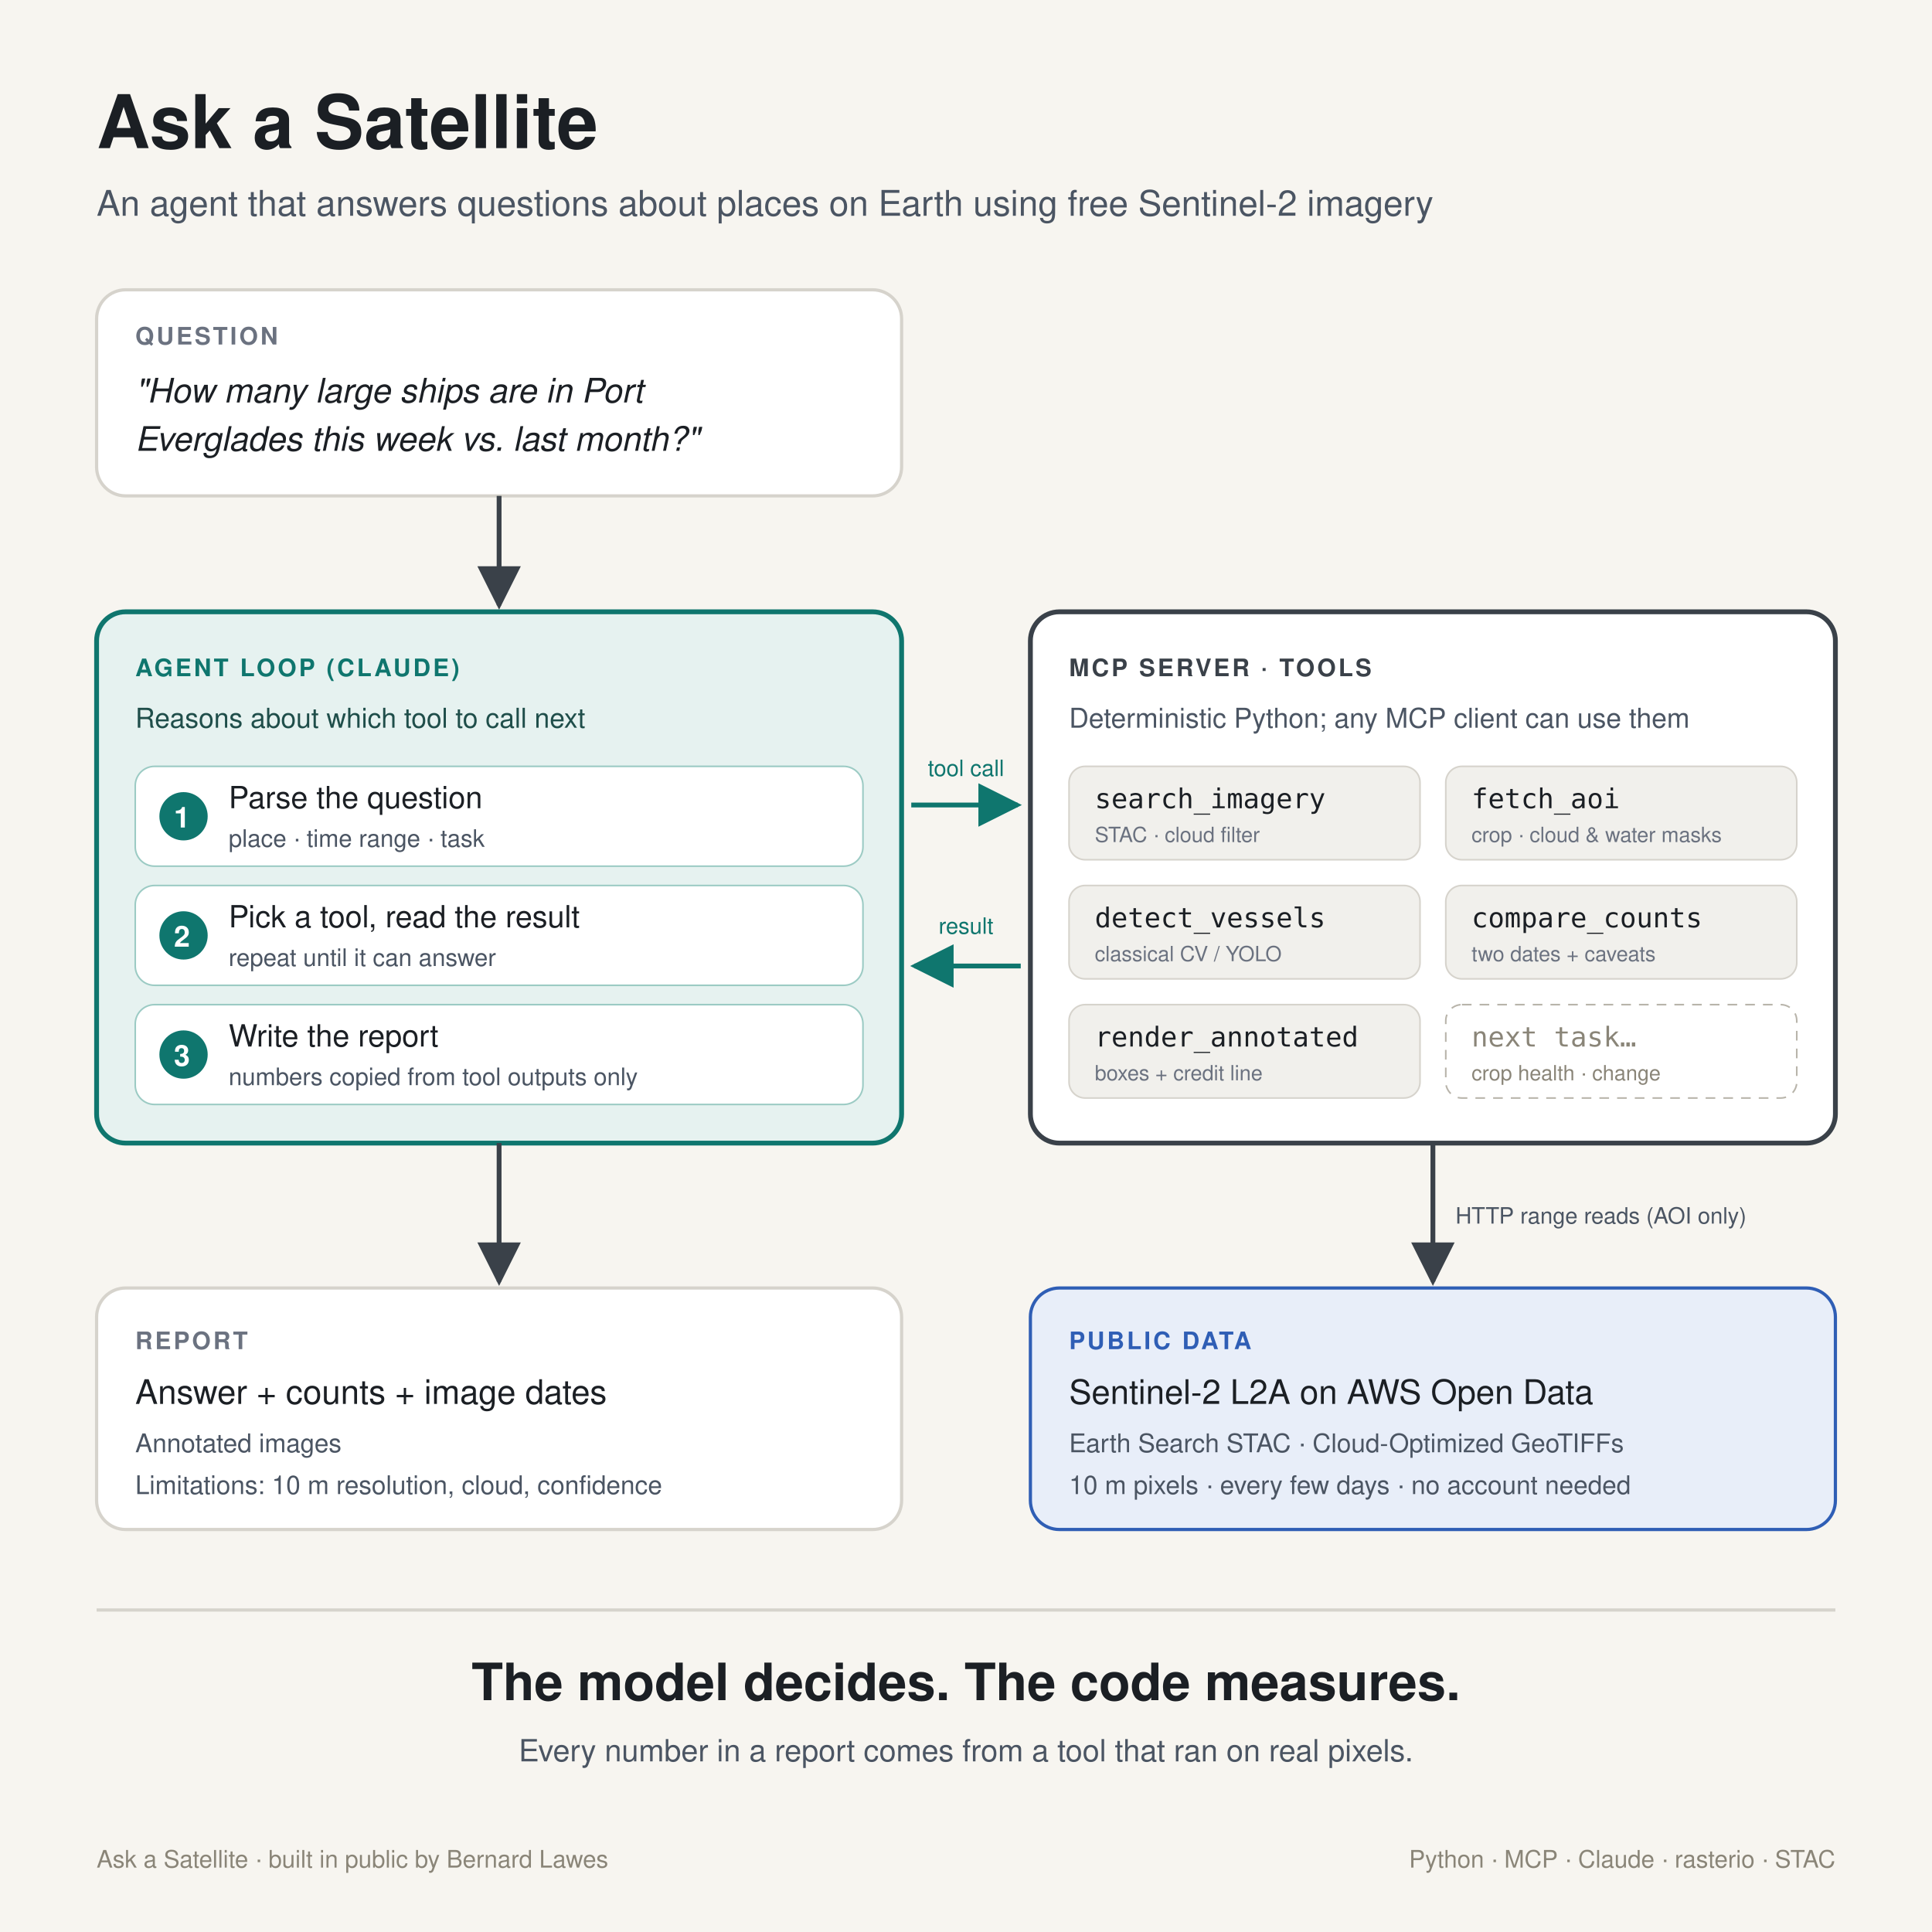
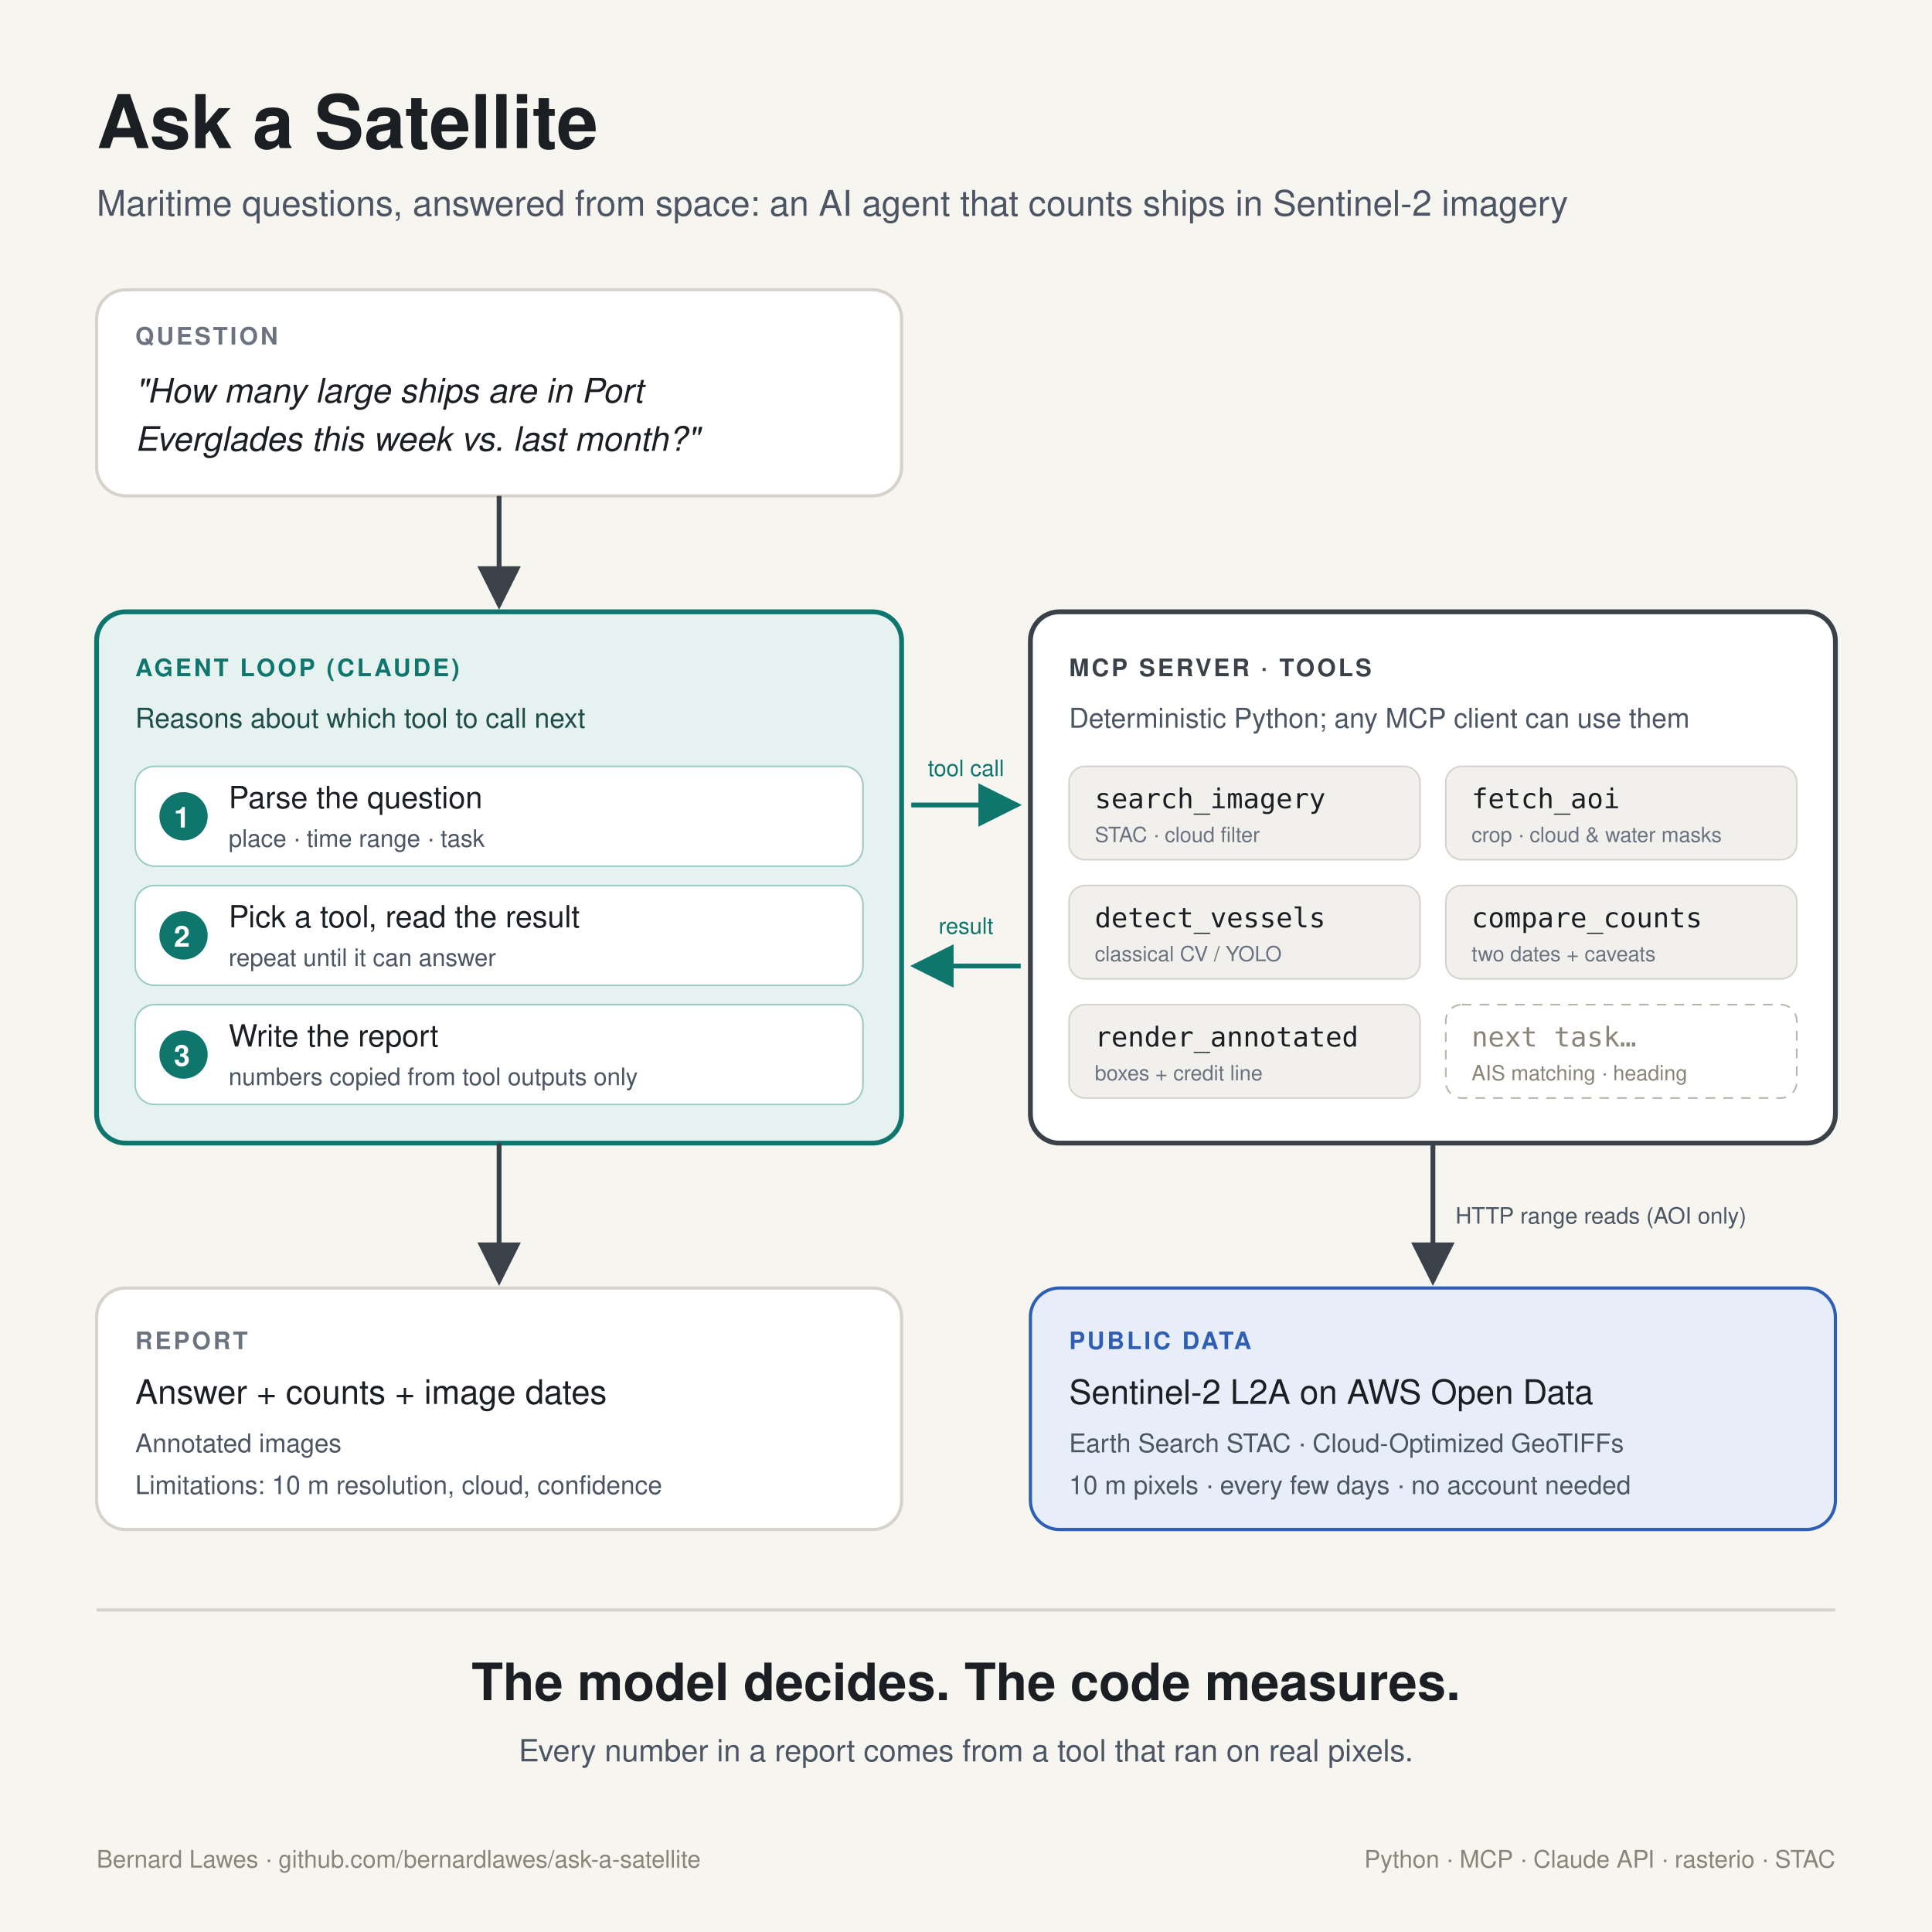
<svg xmlns="http://www.w3.org/2000/svg" viewBox="0 0 1200 1200" width="1200" height="1200" font-family="Segoe UI, Helvetica, Arial, sans-serif">
  <defs>
    <marker id="arrow" viewBox="0 0 10 10" refX="9" refY="5" markerWidth="9" markerHeight="9" orient="auto-start-reverse">
      <path d="M0,0 L10,5 L0,10 z" fill="#3A4149" />
    </marker>
    <marker id="arrowA" viewBox="0 0 10 10" refX="9" refY="5" markerWidth="9" markerHeight="9" orient="auto-start-reverse">
      <path d="M0,0 L10,5 L0,10 z" fill="#0F766E" />
    </marker>
  </defs>
  <rect width="1200" height="1200" fill="#F7F5F0" />
  <text x="60" y="92" font-size="46" font-weight="700" fill="#1B1F24">Ask a Satellite</text>
-   <text x="60" y="134" font-size="22" fill="#4B5563">An agent that answers questions about places on Earth using free Sentinel-2 imagery</text>
+   <text x="60" y="134" font-size="22" fill="#4B5563">Maritime questions, answered from space: an AI agent that counts ships in Sentinel-2 imagery</text>
  <rect x="60" y="180" width="500" height="128" rx="18" fill="#FFFFFF" stroke="#D6D3CC" stroke-width="2" />
  <text x="84" y="214" font-size="15" font-weight="700" fill="#6B7280" letter-spacing="1.5">QUESTION</text>
  <text x="84" y="250" font-size="21" fill="#1B1F24" font-style="italic">"How many large ships are in Port</text>
  <text x="84" y="280" font-size="21" fill="#1B1F24" font-style="italic">Everglades this week vs. last month?"</text>
  <line x1="310" y1="308" x2="310" y2="376" stroke="#3A4149" stroke-width="3" marker-end="url(#arrow)" />
  <rect x="60" y="380" width="500" height="330" rx="18" fill="#E6F2F0" stroke="#0F766E" stroke-width="3" />
  <text x="84" y="420" font-size="15" font-weight="700" fill="#0F766E" letter-spacing="1.5">AGENT LOOP (CLAUDE)</text>
  <text x="84" y="452" font-size="17" fill="#1F4E4A">Reasons about which tool to call next</text>
  <g font-size="19" fill="#1B1F24">
    <rect x="84" y="476" width="452" height="62" rx="12" fill="#FFFFFF" stroke="#9CCBC4" />
    <circle cx="114" cy="507" r="15" fill="#0F766E" />
    <text x="108" y="514" fill="#FFFFFF" font-weight="700" font-size="18">1</text>
    <text x="142" y="502">Parse the question</text>
    <text x="142" y="526" font-size="15" fill="#4B5563">place · time range · task</text>
    <rect x="84" y="550" width="452" height="62" rx="12" fill="#FFFFFF" stroke="#9CCBC4" />
    <circle cx="114" cy="581" r="15" fill="#0F766E" />
    <text x="108" y="588" fill="#FFFFFF" font-weight="700" font-size="18">2</text>
    <text x="142" y="576">Pick a tool, read the result</text>
    <text x="142" y="600" font-size="15" fill="#4B5563">repeat until it can answer</text>
    <rect x="84" y="624" width="452" height="62" rx="12" fill="#FFFFFF" stroke="#9CCBC4" />
    <circle cx="114" cy="655" r="15" fill="#0F766E" />
    <text x="108" y="662" fill="#FFFFFF" font-weight="700" font-size="18">3</text>
    <text x="142" y="650">Write the report</text>
    <text x="142" y="674" font-size="15" fill="#4B5563">numbers copied from tool outputs only</text>
  </g>
  <line x1="566" y1="500" x2="632" y2="500" stroke="#0F766E" stroke-width="3" marker-end="url(#arrowA)" />
  <line x1="634" y1="600" x2="568" y2="600" stroke="#0F766E" stroke-width="3" marker-end="url(#arrowA)" />
  <text x="600" y="482" font-size="14" fill="#0F766E" text-anchor="middle">tool call</text>
  <text x="600" y="580" font-size="14" fill="#0F766E" text-anchor="middle">result</text>
  <rect x="640" y="380" width="500" height="330" rx="18" fill="#FFFFFF" stroke="#3A4149" stroke-width="3" />
  <text x="664" y="420" font-size="15" font-weight="700" fill="#3A4149" letter-spacing="1.5">MCP SERVER · TOOLS</text>
  <text x="664" y="452" font-size="17" fill="#4B5563">Deterministic Python; any MCP client can use them</text>
  <g font-size="17" fill="#1B1F24" font-family="Consolas, Menlo, monospace">
    <rect x="664" y="476" width="218" height="58" rx="10" fill="#F1F0EC" stroke="#D6D3CC" />
    <text x="680" y="502">search_imagery</text>
    <text x="680" y="523" font-size="13" fill="#6B7280" font-family="Segoe UI, Helvetica, Arial, sans-serif">STAC · cloud filter</text>
    <rect x="898" y="476" width="218" height="58" rx="10" fill="#F1F0EC" stroke="#D6D3CC" />
    <text x="914" y="502">fetch_aoi</text>
    <text x="914" y="523" font-size="13" fill="#6B7280" font-family="Segoe UI, Helvetica, Arial, sans-serif">crop · cloud &amp; water masks</text>
    <rect x="664" y="550" width="218" height="58" rx="10" fill="#F1F0EC" stroke="#D6D3CC" />
    <text x="680" y="576">detect_vessels</text>
    <text x="680" y="597" font-size="13" fill="#6B7280" font-family="Segoe UI, Helvetica, Arial, sans-serif">classical CV / YOLO</text>
    <rect x="898" y="550" width="218" height="58" rx="10" fill="#F1F0EC" stroke="#D6D3CC" />
    <text x="914" y="576">compare_counts</text>
    <text x="914" y="597" font-size="13" fill="#6B7280" font-family="Segoe UI, Helvetica, Arial, sans-serif">two dates + caveats</text>
    <rect x="664" y="624" width="218" height="58" rx="10" fill="#F1F0EC" stroke="#D6D3CC" />
    <text x="680" y="650">render_annotated</text>
    <text x="680" y="671" font-size="13" fill="#6B7280" font-family="Segoe UI, Helvetica, Arial, sans-serif">boxes + credit line</text>
    <rect x="898" y="624" width="218" height="58" rx="10" fill="none" stroke="#B8B4AA" stroke-dasharray="6 5" />
    <text x="914" y="650" fill="#8A8578">next task…</text>
-     <text x="914" y="671" font-size="13" fill="#8A8578" font-family="Segoe UI, Helvetica, Arial, sans-serif">crop health · change</text>
+     <text x="914" y="671" font-size="13" fill="#8A8578" font-family="Segoe UI, Helvetica, Arial, sans-serif">AIS matching · heading</text>
  </g>
  <line x1="890" y1="710" x2="890" y2="796" stroke="#3A4149" stroke-width="3" marker-end="url(#arrow)" />
  <text x="904" y="760" font-size="14" fill="#4B5563">HTTP range reads (AOI only)</text>
  <rect x="640" y="800" width="500" height="150" rx="18" fill="#E8EEF9" stroke="#2F5EB5" stroke-width="2" />
  <text x="664" y="838" font-size="15" font-weight="700" fill="#2F5EB5" letter-spacing="1.5">PUBLIC DATA</text>
  <text x="664" y="872" font-size="21" fill="#1B1F24">Sentinel-2 L2A on AWS Open Data</text>
  <text x="664" y="902" font-size="16" fill="#4B5563">Earth Search STAC · Cloud-Optimized GeoTIFFs</text>
  <text x="664" y="928" font-size="16" fill="#4B5563">10 m pixels · every few days · no account needed</text>
  <line x1="310" y1="710" x2="310" y2="796" stroke="#3A4149" stroke-width="3" marker-end="url(#arrow)" />
  <rect x="60" y="800" width="500" height="150" rx="18" fill="#FFFFFF" stroke="#D6D3CC" stroke-width="2" />
  <text x="84" y="838" font-size="15" font-weight="700" fill="#6B7280" letter-spacing="1.5">REPORT</text>
  <text x="84" y="872" font-size="21" fill="#1B1F24">Answer + counts + image dates</text>
  <text x="84" y="902" font-size="16" fill="#4B5563">Annotated images</text>
  <text x="84" y="928" font-size="16" fill="#4B5563">Limitations: 10 m resolution, cloud, confidence</text>
  <line x1="60" y1="1000" x2="1140" y2="1000" stroke="#D6D3CC" stroke-width="2" />
  <text x="600" y="1056" font-size="32" font-weight="700" fill="#1B1F24" text-anchor="middle">The model decides. The code measures.</text>
  <text x="600" y="1094" font-size="19" fill="#4B5563" text-anchor="middle">Every number in a report comes from a tool that ran on real pixels.</text>
-   <text x="60" y="1160" font-size="15" fill="#8A8578">Ask a Satellite · built in public by Bernard Lawes</text>
-   <text x="1140" y="1160" font-size="15" fill="#8A8578" text-anchor="end">Python · MCP · Claude · rasterio · STAC</text>
+   <text x="60" y="1160" font-size="15" fill="#8A8578">Bernard Lawes · github.com/bernardlawes/ask-a-satellite</text>
+   <text x="1140" y="1160" font-size="15" fill="#8A8578" text-anchor="end">Python · MCP · Claude API · rasterio · STAC</text>
</svg>
